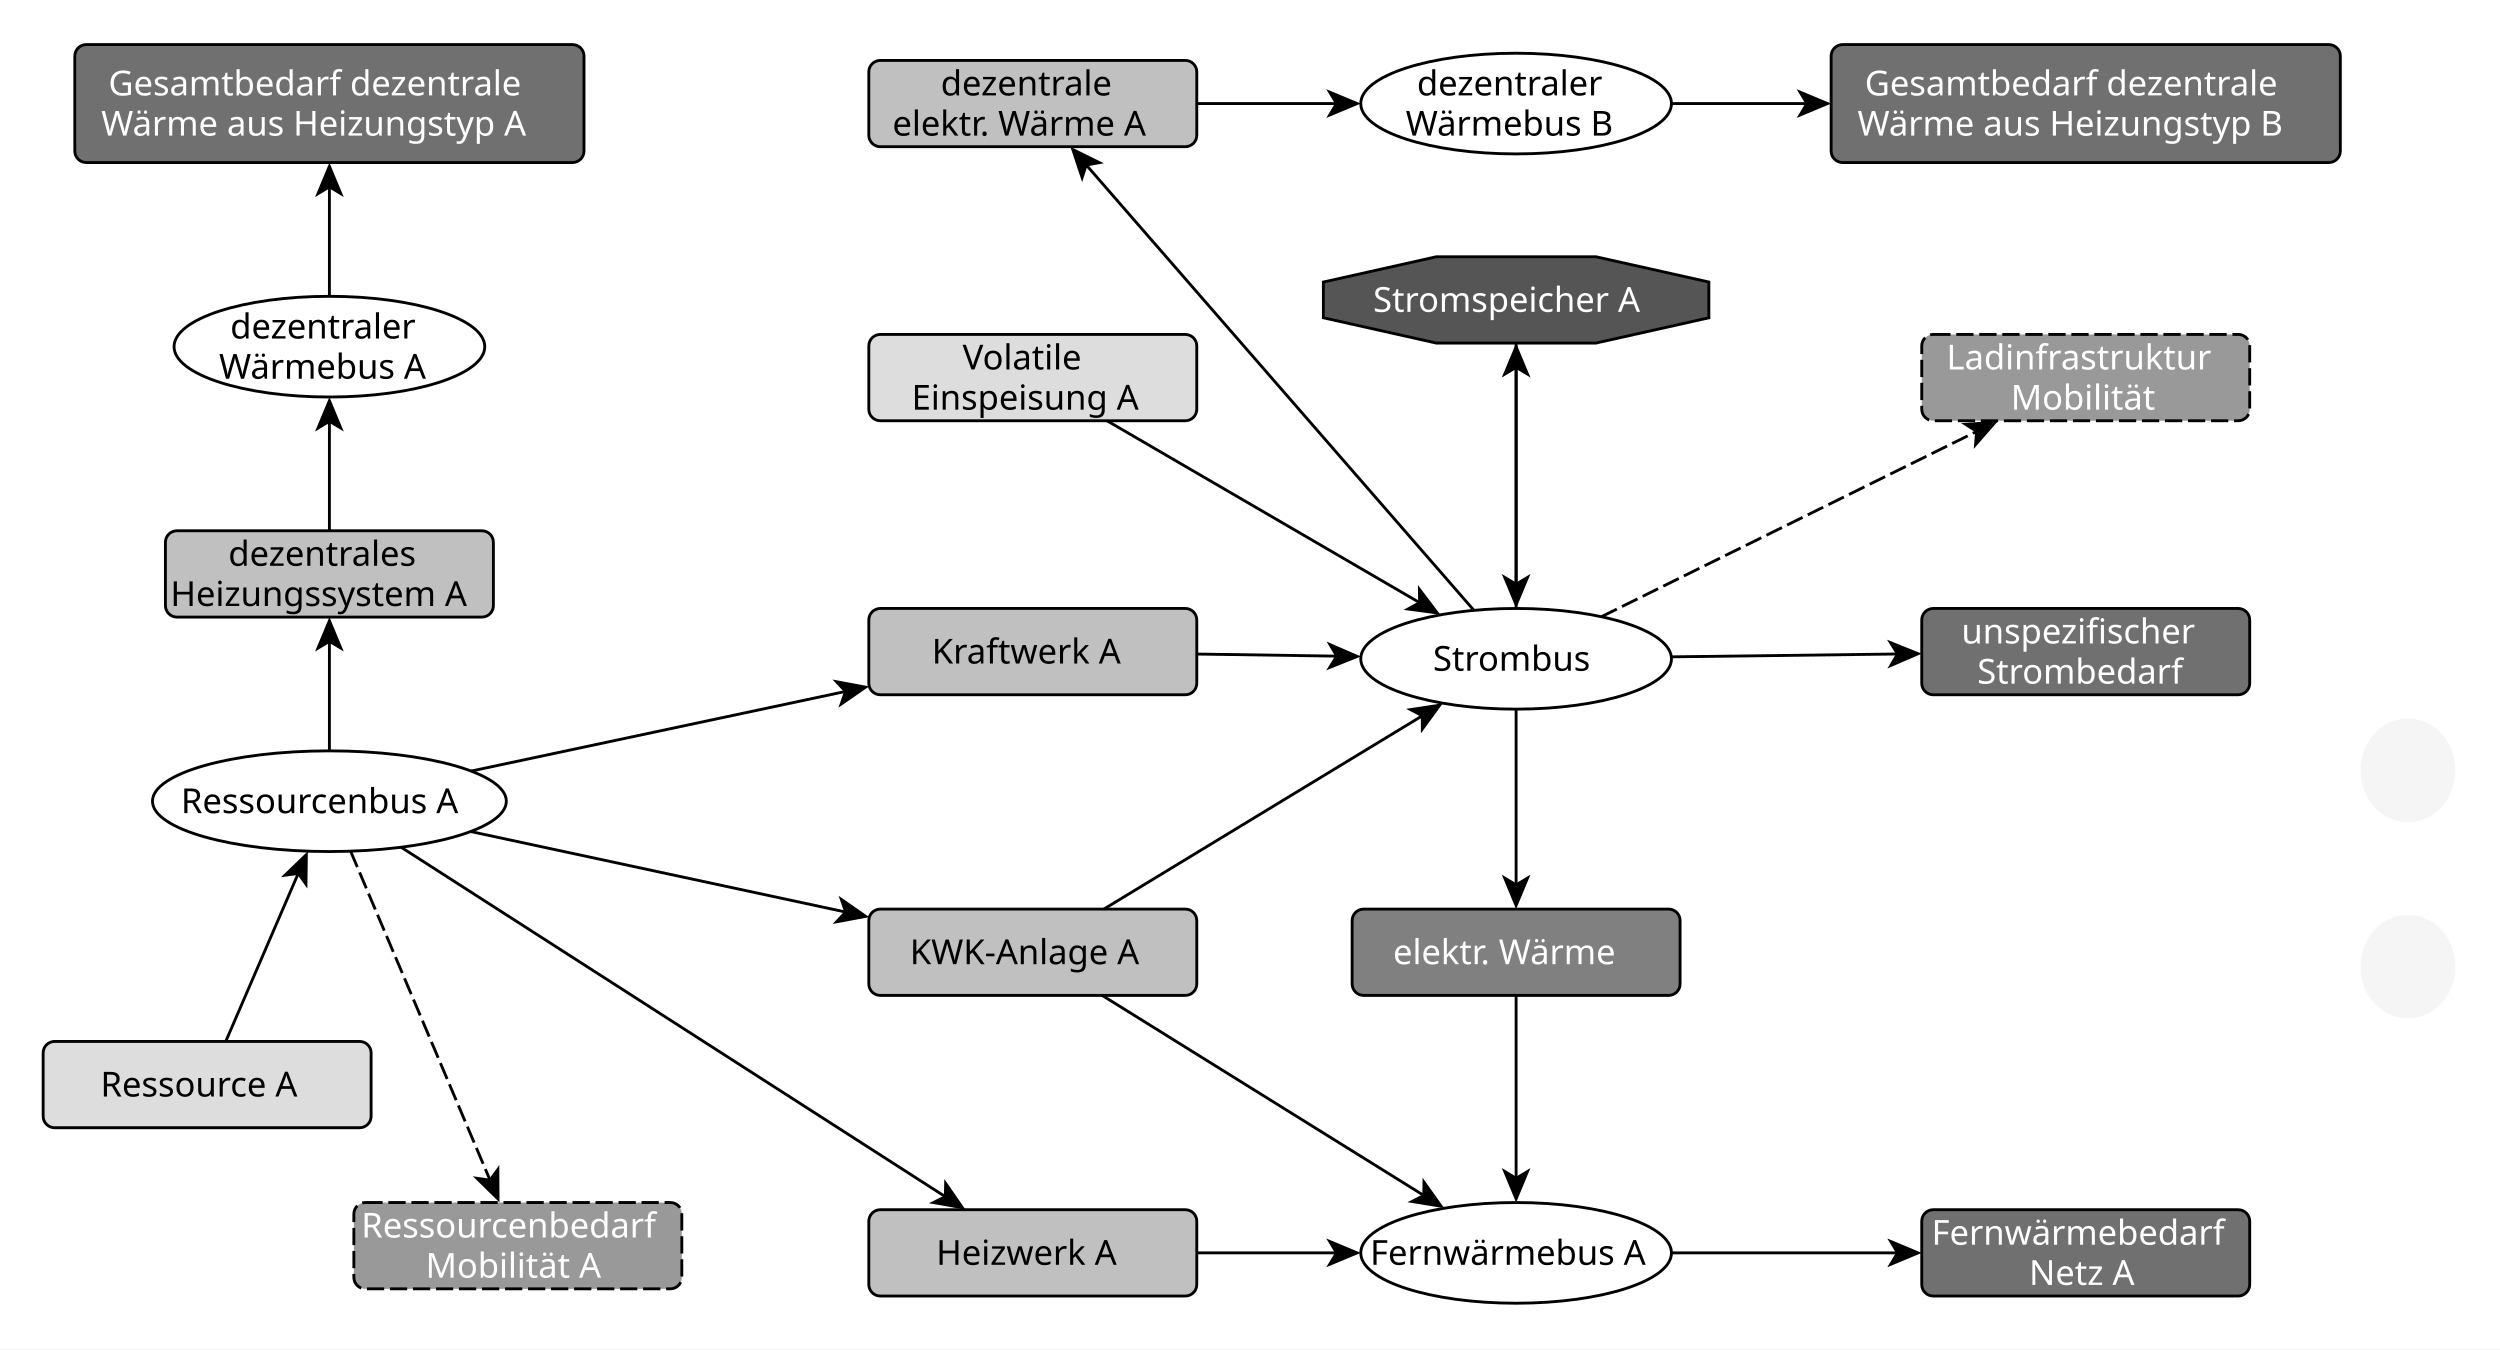
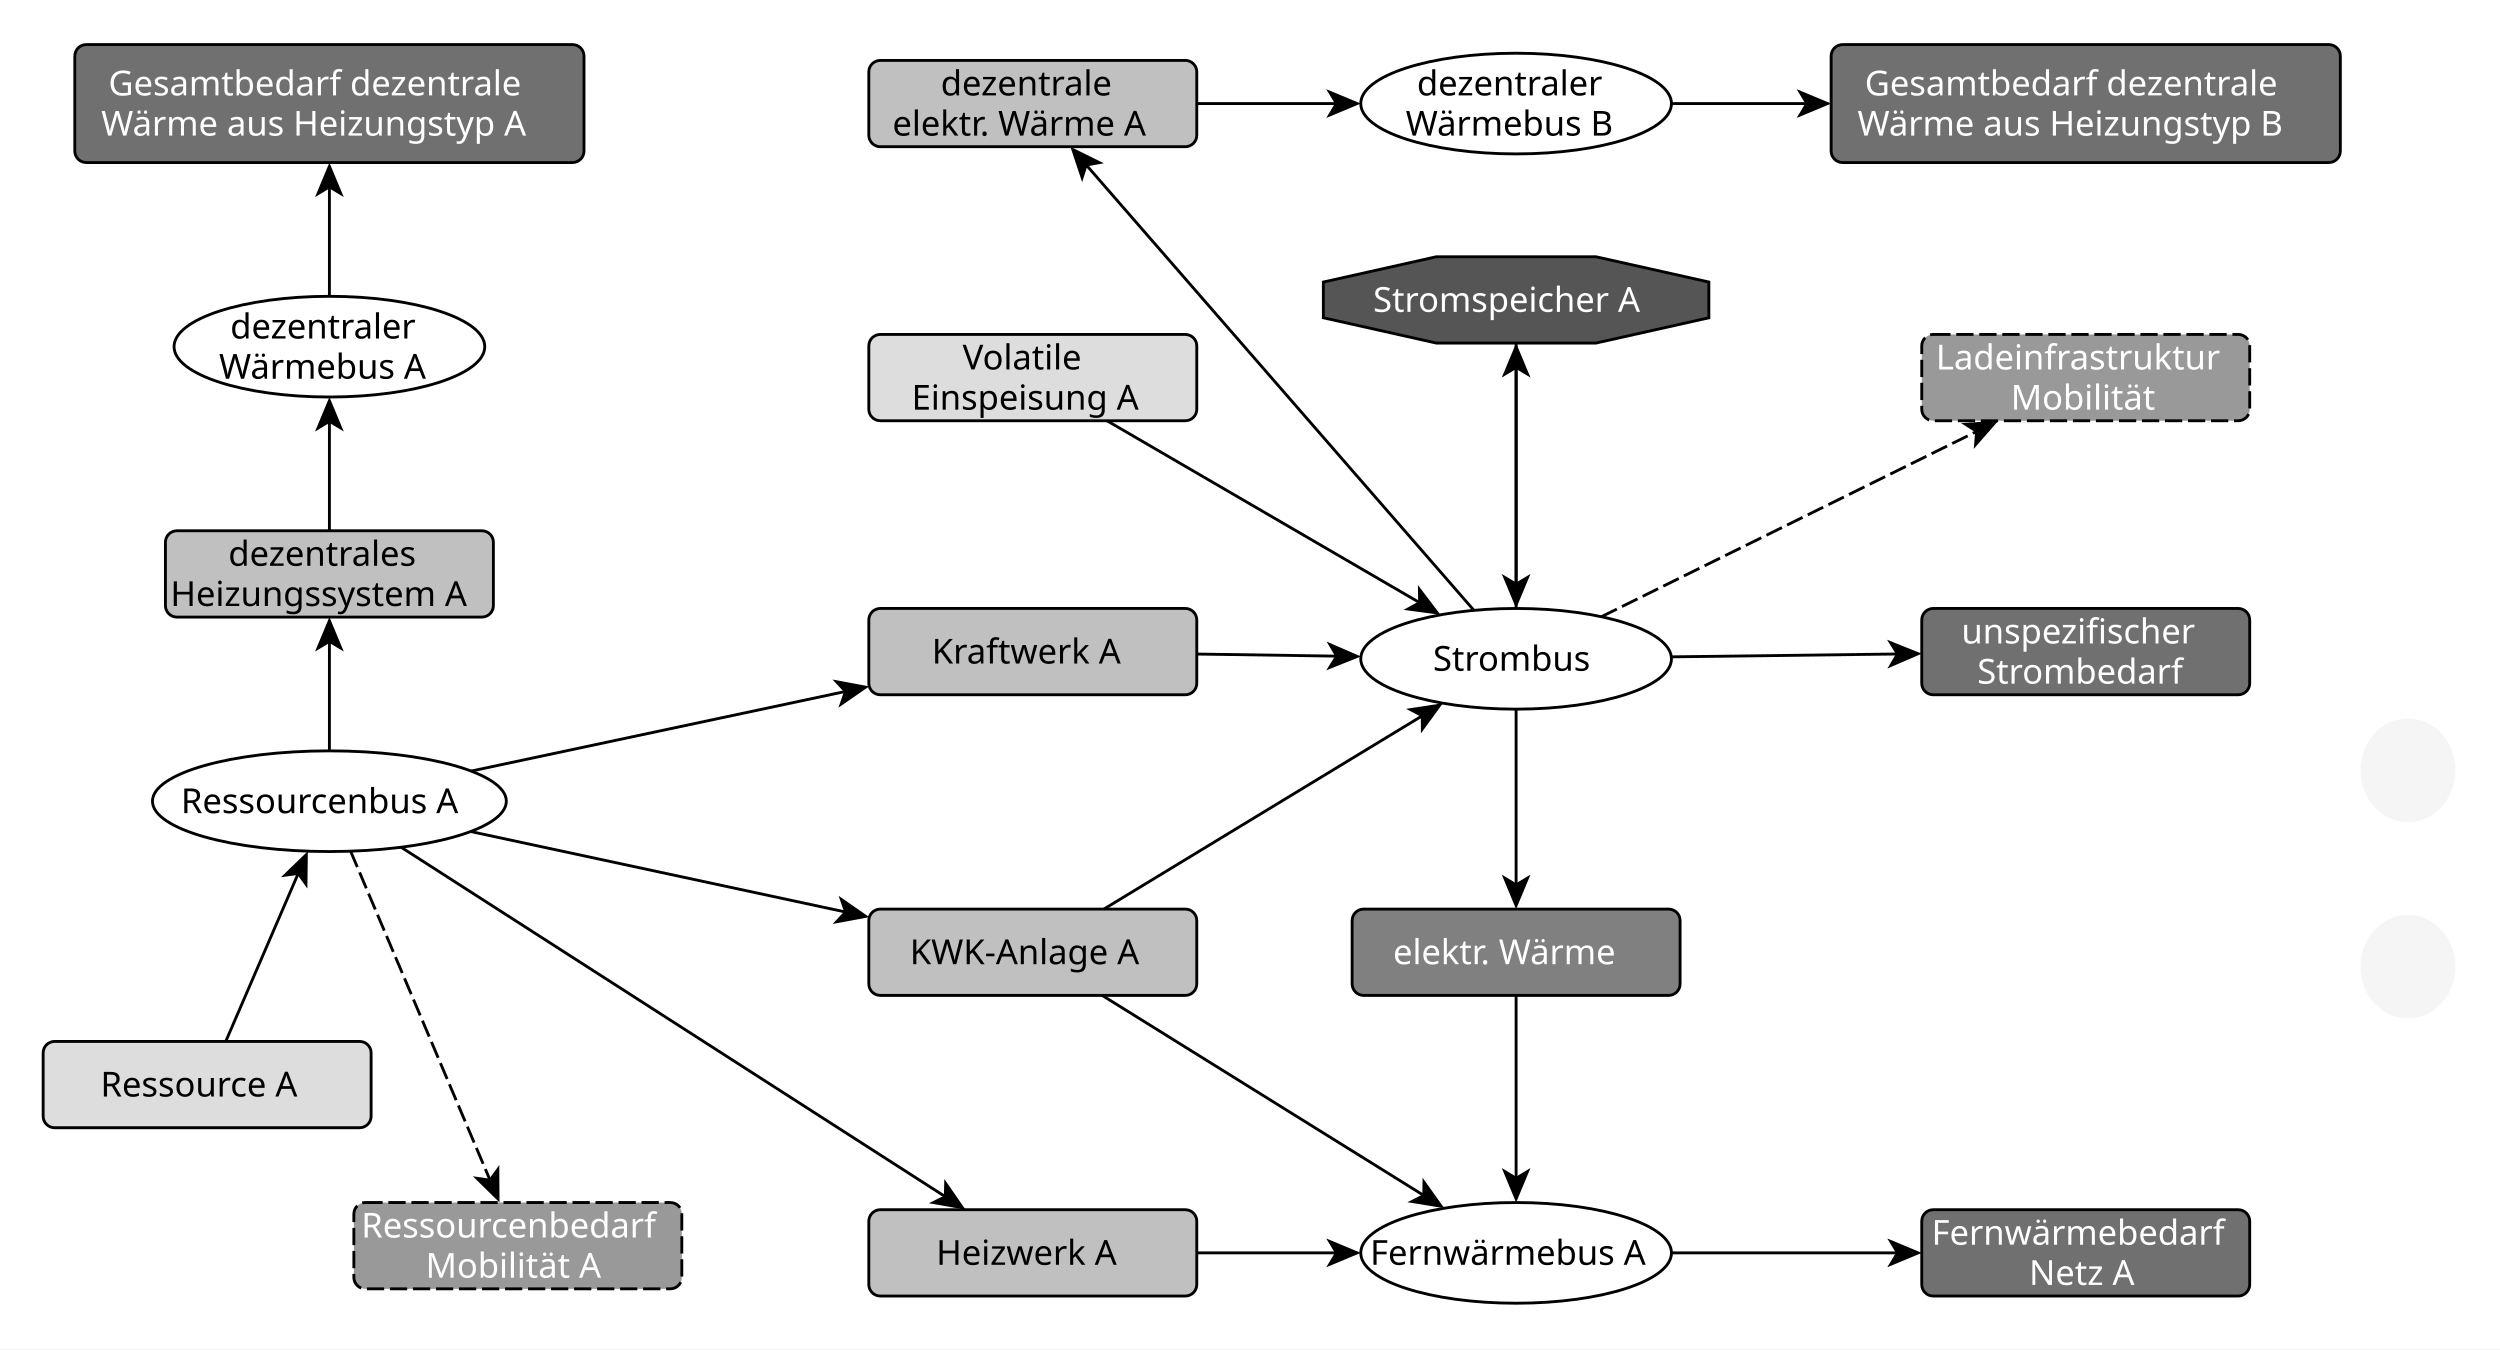
<svg xmlns="http://www.w3.org/2000/svg" fill-opacity="1" color-rendering="auto" color-interpolation="auto" text-rendering="auto" stroke="black" stroke-linecap="square" width="869" stroke-miterlimit="10" shape-rendering="auto" stroke-opacity="1" fill="black" stroke-dasharray="none" font-weight="normal" stroke-width="1" height="469" font-family="'Dialog'" font-style="normal" stroke-linejoin="miter" font-size="12px" stroke-dashoffset="0" image-rendering="auto">
  <defs id="genericDefs" />
  <g>
    <defs id="defs1">
      <clipPath clipPathUnits="userSpaceOnUse" id="clipPath1">
        <path d="M0 0 L869 0 L869 469 L0 469 L0 0 Z" />
      </clipPath>
      <clipPath clipPathUnits="userSpaceOnUse" id="clipPath2">
        <path d="M-476 -266 L393 -266 L393 203 L-476 203 L-476 -266 Z" />
      </clipPath>
    </defs>
    <g fill="white" text-rendering="geometricPrecision" shape-rendering="geometricPrecision" transform="translate(476,266)" stroke="white">
      <rect x="-476" width="869" height="469" y="-266" clip-path="url(#clipPath2)" stroke="none" />
    </g>
    <g fill="rgb(245,245,245)" text-rendering="geometricPrecision" shape-rendering="geometricPrecision" transform="matrix(1,0,0,1,476,266)" stroke="rgb(245,245,245)">
      <ellipse rx="16" ry="17.5" clip-path="url(#clipPath2)" cx="361" cy="70" stroke="none" />
      <ellipse stroke-linecap="butt" clip-path="url(#clipPath2)" fill="none" rx="16" cx="361" ry="17.5" cy="70" stroke-miterlimit="1.45" />
      <ellipse clip-path="url(#clipPath2)" fill="white" rx="61.5" cx="-361.5" ry="17.5" cy="12.5" stroke="none" />
    </g>
    <g text-rendering="geometricPrecision" stroke-miterlimit="1.45" shape-rendering="geometricPrecision" transform="matrix(1,0,0,1,476,266)" stroke-linecap="butt">
      <ellipse rx="61.5" fill="none" ry="17.5" clip-path="url(#clipPath2)" cx="-361.5" cy="12.5" />
      <text x="-413.095" xml:space="preserve" y="16.654" clip-path="url(#clipPath2)" font-family="sans-serif" stroke="none">Ressourcenbus A</text>
    </g>
    <g fill="rgb(112,112,112)" text-rendering="geometricPrecision" shape-rendering="geometricPrecision" transform="matrix(1,0,0,1,476,266)" stroke="rgb(112,112,112)">
      <rect x="-450" y="-250.5" clip-path="url(#clipPath2)" width="177" rx="4" ry="4" height="41" stroke="none" />
    </g>
    <g text-rendering="geometricPrecision" stroke-miterlimit="1.45" shape-rendering="geometricPrecision" transform="matrix(1,0,0,1,476,266)" stroke-linecap="butt">
      <rect x="-450" y="-250.5" clip-path="url(#clipPath2)" fill="none" width="177" rx="4" ry="4" height="41" />
      <text x="-438.31" y="-232.83" clip-path="url(#clipPath2)" fill="white" font-family="sans-serif" stroke="none" xml:space="preserve">Gesamtbedarf dezentrale</text>
      <text x="-440.815" y="-218.861" clip-path="url(#clipPath2)" fill="white" font-family="sans-serif" stroke="none" xml:space="preserve">Wärme aus Heizungstyp A</text>
    </g>
    <g fill="white" text-rendering="geometricPrecision" shape-rendering="geometricPrecision" transform="matrix(1,0,0,1,476,266)" stroke="white">
      <ellipse rx="54" ry="17.5" clip-path="url(#clipPath2)" cx="-361.5" cy="-145.5" stroke="none" />
    </g>
    <g text-rendering="geometricPrecision" stroke-miterlimit="1.45" shape-rendering="geometricPrecision" transform="matrix(1,0,0,1,476,266)" stroke-linecap="butt">
      <ellipse rx="54" fill="none" ry="17.5" clip-path="url(#clipPath2)" cx="-361.5" cy="-145.5" />
      <text x="-395.965" xml:space="preserve" y="-148.33" clip-path="url(#clipPath2)" font-family="sans-serif" stroke="none">dezentraler</text>
      <text x="-399.861" xml:space="preserve" y="-134.361" clip-path="url(#clipPath2)" font-family="sans-serif" stroke="none">Wärmebus A</text>
    </g>
    <g fill="silver" text-rendering="geometricPrecision" shape-rendering="geometricPrecision" transform="matrix(1,0,0,1,476,266)" stroke="silver">
      <rect x="-418.5" y="-81.5" clip-path="url(#clipPath2)" width="114" rx="4" ry="4" height="30" stroke="none" />
    </g>
    <g text-rendering="geometricPrecision" stroke-miterlimit="1.45" shape-rendering="geometricPrecision" transform="matrix(1,0,0,1,476,266)" stroke-linecap="butt">
      <rect x="-418.5" y="-81.5" clip-path="url(#clipPath2)" fill="none" width="114" rx="4" ry="4" height="30" />
      <text x="-396.624" xml:space="preserve" y="-69.33" clip-path="url(#clipPath2)" font-family="sans-serif" stroke="none">dezentrales</text>
      <text x="-416.763" xml:space="preserve" y="-55.361" clip-path="url(#clipPath2)" font-family="sans-serif" stroke="none">Heizungssystem A</text>
    </g>
    <g fill="rgb(221,221,221)" text-rendering="geometricPrecision" shape-rendering="geometricPrecision" transform="matrix(1,0,0,1,476,266)" stroke="rgb(221,221,221)">
      <rect x="-461" y="96" clip-path="url(#clipPath2)" width="114" rx="4" ry="4" height="30" stroke="none" />
    </g>
    <g text-rendering="geometricPrecision" stroke-miterlimit="1.45" shape-rendering="geometricPrecision" transform="matrix(1,0,0,1,476,266)" stroke-linecap="butt">
      <rect x="-461" y="96" clip-path="url(#clipPath2)" fill="none" width="114" rx="4" ry="4" height="30" />
      <text x="-441.055" xml:space="preserve" y="115.154" clip-path="url(#clipPath2)" font-family="sans-serif" stroke="none">Ressource A</text>
    </g>
    <g fill="white" text-rendering="geometricPrecision" shape-rendering="geometricPrecision" transform="matrix(1,0,0,1,476,266)" stroke="white">
      <ellipse rx="54" ry="17.5" clip-path="url(#clipPath2)" cx="51" cy="-37" stroke="none" />
    </g>
    <g text-rendering="geometricPrecision" stroke-miterlimit="1.45" shape-rendering="geometricPrecision" transform="matrix(1,0,0,1,476,266)" stroke-linecap="butt">
      <ellipse rx="54" fill="none" ry="17.5" clip-path="url(#clipPath2)" cx="51" cy="-37" />
      <text x="22.119" xml:space="preserve" y="-32.846" clip-path="url(#clipPath2)" font-family="sans-serif" stroke="none">Strombus</text>
    </g>
    <g fill="white" text-rendering="geometricPrecision" shape-rendering="geometricPrecision" transform="matrix(1,0,0,1,476,266)" stroke="white">
      <ellipse rx="54" ry="17.5" clip-path="url(#clipPath2)" cx="51" cy="169.5" stroke="none" />
    </g>
    <g text-rendering="geometricPrecision" stroke-miterlimit="1.45" shape-rendering="geometricPrecision" transform="matrix(1,0,0,1,476,266)" stroke-linecap="butt">
      <ellipse rx="54" fill="none" ry="17.5" clip-path="url(#clipPath2)" cx="51" cy="169.5" />
      <text x="0.252" xml:space="preserve" y="173.654" clip-path="url(#clipPath2)" font-family="sans-serif" stroke="none">Fernwärmebus A</text>
    </g>
    <g fill="silver" text-rendering="geometricPrecision" shape-rendering="geometricPrecision" transform="matrix(1,0,0,1,476,266)" stroke="silver">
      <rect x="-174" y="50" clip-path="url(#clipPath2)" width="114" rx="4" ry="4" height="30" stroke="none" />
    </g>
    <g text-rendering="geometricPrecision" stroke-miterlimit="1.45" shape-rendering="geometricPrecision" transform="matrix(1,0,0,1,476,266)" stroke-linecap="butt">
      <rect x="-174" y="50" clip-path="url(#clipPath2)" fill="none" width="114" rx="4" ry="4" height="30" />
      <text x="-159.73" xml:space="preserve" y="69.154" clip-path="url(#clipPath2)" font-family="sans-serif" stroke="none">KWK-Anlage A</text>
    </g>
    <g fill="silver" text-rendering="geometricPrecision" shape-rendering="geometricPrecision" transform="matrix(1,0,0,1,476,266)" stroke="silver">
      <rect x="-174" y="-54.5" clip-path="url(#clipPath2)" width="114" rx="4" ry="4" height="30" stroke="none" />
    </g>
    <g text-rendering="geometricPrecision" stroke-miterlimit="1.45" shape-rendering="geometricPrecision" transform="matrix(1,0,0,1,476,266)" stroke-linecap="butt">
      <rect x="-174" y="-54.5" clip-path="url(#clipPath2)" fill="none" width="114" rx="4" ry="4" height="30" />
      <text x="-152.095" xml:space="preserve" y="-35.346" clip-path="url(#clipPath2)" font-family="sans-serif" stroke="none">Kraftwerk A</text>
    </g>
    <g fill="silver" text-rendering="geometricPrecision" shape-rendering="geometricPrecision" transform="matrix(1,0,0,1,476,266)" stroke="silver">
      <rect x="-174" y="154.5" clip-path="url(#clipPath2)" width="114" rx="4" ry="4" height="30" stroke="none" />
    </g>
    <g text-rendering="geometricPrecision" stroke-miterlimit="1.45" shape-rendering="geometricPrecision" transform="matrix(1,0,0,1,476,266)" stroke-linecap="butt">
      <rect x="-174" y="154.5" clip-path="url(#clipPath2)" fill="none" width="114" rx="4" ry="4" height="30" />
      <text x="-150.571" xml:space="preserve" y="173.654" clip-path="url(#clipPath2)" font-family="sans-serif" stroke="none">Heizwerk A</text>
    </g>
    <g fill="rgb(112,112,112)" text-rendering="geometricPrecision" shape-rendering="geometricPrecision" transform="matrix(1,0,0,1,476,266)" stroke="rgb(112,112,112)">
      <rect x="192" y="154.5" clip-path="url(#clipPath2)" width="114" rx="4" ry="4" height="30" stroke="none" />
    </g>
    <g text-rendering="geometricPrecision" stroke-miterlimit="1.45" shape-rendering="geometricPrecision" transform="matrix(1,0,0,1,476,266)" stroke-linecap="butt">
      <rect x="192" y="154.5" clip-path="url(#clipPath2)" fill="none" width="114" rx="4" ry="4" height="30" />
      <text x="195.436" y="166.67" clip-path="url(#clipPath2)" fill="white" font-family="sans-serif" stroke="none" xml:space="preserve">Fernwärmebedarf</text>
      <text x="229.307" y="180.639" clip-path="url(#clipPath2)" fill="white" font-family="sans-serif" stroke="none" xml:space="preserve">Netz A</text>
    </g>
    <g fill="rgb(85,85,85)" text-rendering="geometricPrecision" shape-rendering="geometricPrecision" transform="matrix(1,0,0,1,476,266)" stroke="rgb(85,85,85)">
      <path d="M-16 -167.963 L23.248 -176.75 L78.752 -176.75 L118 -167.963 L118 -155.537 L78.752 -146.75 L23.248 -146.75 L-16 -155.537 Z" fill-rule="evenodd" clip-path="url(#clipPath2)" stroke="none" />
    </g>
    <g text-rendering="geometricPrecision" stroke-miterlimit="1.45" shape-rendering="geometricPrecision" transform="matrix(1,0,0,1,476,266)" stroke-linecap="butt">
      <path fill="none" d="M-16 -167.963 L23.248 -176.75 L78.752 -176.75 L118 -167.963 L118 -155.537 L78.752 -146.75 L23.248 -146.75 L-16 -155.537 Z" fill-rule="evenodd" clip-path="url(#clipPath2)" />
      <text x="1.292" y="-157.596" clip-path="url(#clipPath2)" fill="white" font-family="sans-serif" stroke="none" xml:space="preserve">Stromspeicher A</text>
    </g>
    <g fill="gray" text-rendering="geometricPrecision" shape-rendering="geometricPrecision" transform="matrix(1,0,0,1,476,266)" stroke="gray">
      <rect x="-6" y="50" clip-path="url(#clipPath2)" width="114" rx="4" ry="4" height="30" stroke="none" />
    </g>
    <g text-rendering="geometricPrecision" stroke-miterlimit="1.45" shape-rendering="geometricPrecision" transform="matrix(1,0,0,1,476,266)" stroke-linecap="butt">
      <rect x="-6" y="50" clip-path="url(#clipPath2)" fill="none" width="114" rx="4" ry="4" height="30" />
      <text x="8.229" y="69.154" clip-path="url(#clipPath2)" fill="white" font-family="sans-serif" stroke="none" xml:space="preserve">elektr. Wärme</text>
    </g>
    <g fill="rgb(112,112,112)" text-rendering="geometricPrecision" shape-rendering="geometricPrecision" transform="matrix(1,0,0,1,476,266)" stroke="rgb(112,112,112)">
      <rect x="160.5" y="-250.5" clip-path="url(#clipPath2)" width="177" rx="4" ry="4" height="41" stroke="none" />
    </g>
    <g text-rendering="geometricPrecision" stroke-miterlimit="1.45" shape-rendering="geometricPrecision" transform="matrix(1,0,0,1,476,266)" stroke-linecap="butt">
      <rect x="160.5" y="-250.5" clip-path="url(#clipPath2)" fill="none" width="177" rx="4" ry="4" height="41" />
      <text x="172.19" y="-232.83" clip-path="url(#clipPath2)" fill="white" font-family="sans-serif" stroke="none" xml:space="preserve">Gesamtbedarf dezentrale</text>
      <text x="169.673" y="-218.861" clip-path="url(#clipPath2)" fill="white" font-family="sans-serif" stroke="none" xml:space="preserve">Wärme aus Heizungstyp B</text>
    </g>
    <g fill="white" text-rendering="geometricPrecision" shape-rendering="geometricPrecision" transform="matrix(1,0,0,1,476,266)" stroke="white">
      <ellipse rx="54" ry="17.5" clip-path="url(#clipPath2)" cx="51" cy="-230" stroke="none" />
    </g>
    <g text-rendering="geometricPrecision" stroke-miterlimit="1.45" shape-rendering="geometricPrecision" transform="matrix(1,0,0,1,476,266)" stroke-linecap="butt">
      <ellipse rx="54" fill="none" ry="17.5" clip-path="url(#clipPath2)" cx="51" cy="-230" />
      <text x="16.535" xml:space="preserve" y="-232.83" clip-path="url(#clipPath2)" font-family="sans-serif" stroke="none">dezentraler</text>
      <text x="12.627" xml:space="preserve" y="-218.861" clip-path="url(#clipPath2)" font-family="sans-serif" stroke="none">Wärmebus B</text>
    </g>
    <g fill="silver" text-rendering="geometricPrecision" shape-rendering="geometricPrecision" transform="matrix(1,0,0,1,476,266)" stroke="silver">
      <rect x="-174" y="-245" clip-path="url(#clipPath2)" width="114" rx="4" ry="4" height="30" stroke="none" />
    </g>
    <g text-rendering="geometricPrecision" stroke-miterlimit="1.45" shape-rendering="geometricPrecision" transform="matrix(1,0,0,1,476,266)" stroke-linecap="butt">
      <rect x="-174" y="-245" clip-path="url(#clipPath2)" fill="none" width="114" rx="4" ry="4" height="30" />
      <text x="-148.998" xml:space="preserve" y="-232.83" clip-path="url(#clipPath2)" font-family="sans-serif" stroke="none">dezentrale</text>
      <text x="-165.782" xml:space="preserve" y="-218.861" clip-path="url(#clipPath2)" font-family="sans-serif" stroke="none">elektr. Wärme A</text>
    </g>
    <g fill="rgb(112,112,112)" text-rendering="geometricPrecision" shape-rendering="geometricPrecision" transform="matrix(1,0,0,1,476,266)" stroke="rgb(112,112,112)">
      <rect x="192" y="-54.5" clip-path="url(#clipPath2)" width="114" rx="4" ry="4" height="30" stroke="none" />
    </g>
    <g text-rendering="geometricPrecision" stroke-miterlimit="1.45" shape-rendering="geometricPrecision" transform="matrix(1,0,0,1,476,266)" stroke-linecap="butt">
      <rect x="192" y="-54.5" clip-path="url(#clipPath2)" fill="none" width="114" rx="4" ry="4" height="30" />
      <text x="205.787" y="-42.33" clip-path="url(#clipPath2)" fill="white" font-family="sans-serif" stroke="none" xml:space="preserve">unspezifischer</text>
      <text x="211.292" y="-28.361" clip-path="url(#clipPath2)" fill="white" font-family="sans-serif" stroke="none" xml:space="preserve">Strombedarf</text>
    </g>
    <g fill="rgb(221,221,221)" text-rendering="geometricPrecision" shape-rendering="geometricPrecision" transform="matrix(1,0,0,1,476,266)" stroke="rgb(221,221,221)">
      <rect x="-174" y="-149.75" clip-path="url(#clipPath2)" width="114" rx="4" ry="4" height="30" stroke="none" />
    </g>
    <g text-rendering="geometricPrecision" stroke-miterlimit="1.45" shape-rendering="geometricPrecision" transform="matrix(1,0,0,1,476,266)" stroke-linecap="butt">
      <rect x="-174" y="-149.75" clip-path="url(#clipPath2)" fill="none" width="114" rx="4" ry="4" height="30" />
      <text x="-141.404" xml:space="preserve" y="-137.58" clip-path="url(#clipPath2)" font-family="sans-serif" stroke="none">Volatile </text>
      <text x="-159.106" xml:space="preserve" y="-123.611" clip-path="url(#clipPath2)" font-family="sans-serif" stroke="none">Einspeisung A</text>
    </g>
    <g fill="rgb(245,245,245)" text-rendering="geometricPrecision" shape-rendering="geometricPrecision" transform="matrix(1,0,0,1,476,266)" stroke="rgb(245,245,245)">
      <ellipse rx="16" ry="17.5" clip-path="url(#clipPath2)" cx="361" cy="1.75" stroke="none" />
      <ellipse stroke-linecap="butt" clip-path="url(#clipPath2)" fill="none" rx="16" cx="361" ry="17.5" cy="1.75" stroke-miterlimit="1.45" />
      <rect x="-353" y="152" clip-path="url(#clipPath2)" fill="rgb(153,153,153)" width="114" rx="4" ry="4" height="30" stroke="none" />
    </g>
    <g text-rendering="geometricPrecision" stroke-miterlimit="1.45" stroke-dasharray="6,2" shape-rendering="geometricPrecision" transform="matrix(1,0,0,1,476,266)" stroke-linecap="butt">
      <rect x="-353" y="152" clip-path="url(#clipPath2)" fill="none" width="114" rx="4" ry="4" height="30" />
    </g>
    <g stroke-linecap="butt" transform="matrix(1,0,0,1,476,266)" fill="white" text-rendering="geometricPrecision" font-family="sans-serif" shape-rendering="geometricPrecision" stroke="white" stroke-miterlimit="1.45">
      <text x="-350.41" xml:space="preserve" y="164.17" clip-path="url(#clipPath2)" stroke="none">Ressourcenbedarf</text>
      <text x="-328.051" xml:space="preserve" y="178.139" clip-path="url(#clipPath2)" stroke="none">Mobilität A</text>
    </g>
    <g fill="rgb(153,153,153)" text-rendering="geometricPrecision" shape-rendering="geometricPrecision" transform="matrix(1,0,0,1,476,266)" stroke="rgb(153,153,153)">
      <rect x="192" y="-149.75" clip-path="url(#clipPath2)" width="114" rx="4" ry="4" height="30" stroke="none" />
    </g>
    <g text-rendering="geometricPrecision" stroke-miterlimit="1.45" stroke-dasharray="6,2" shape-rendering="geometricPrecision" transform="matrix(1,0,0,1,476,266)" stroke-linecap="butt">
      <rect x="192" y="-149.75" clip-path="url(#clipPath2)" fill="none" width="114" rx="4" ry="4" height="30" />
    </g>
    <g stroke-linecap="butt" transform="matrix(1,0,0,1,476,266)" fill="white" text-rendering="geometricPrecision" font-family="sans-serif" shape-rendering="geometricPrecision" stroke="white" stroke-miterlimit="1.45">
-       <text x="200.602" xml:space="preserve" y="-137.58" clip-path="url(#clipPath2)" stroke="none">Ladinfrastruktur</text>
+       <text x="196.91" xml:space="preserve" y="-137.58" clip-path="url(#clipPath2)" stroke="none">Ladeinfrastruktur</text>
      <text x="222.961" xml:space="preserve" y="-123.611" clip-path="url(#clipPath2)" stroke="none">Mobilität</text>
      <path fill="none" d="M-361.5 -163 L-361.5 -201.488" clip-path="url(#clipPath2)" stroke="black" />
      <path fill="black" d="M-361.5 -209.488 L-366.5 -197.488 L-361.5 -200.488 L-356.5 -197.488 Z" clip-path="url(#clipPath2)" stroke="none" />
      <path fill="none" d="M-361.5 -5 L-361.5 -43.515" clip-path="url(#clipPath2)" stroke="black" />
      <path fill="black" d="M-361.5 -51.515 L-366.5 -39.515 L-361.5 -42.515 L-356.5 -39.515 Z" clip-path="url(#clipPath2)" stroke="none" />
      <path fill="none" d="M-361.5 -81.505 L-361.5 -120" clip-path="url(#clipPath2)" stroke="black" />
      <path fill="black" d="M-361.5 -128 L-366.5 -116 L-361.5 -119 L-356.5 -116 Z" clip-path="url(#clipPath2)" stroke="none" />
      <path fill="none" d="M-397.536 96.018 L-372.164 37.215" clip-path="url(#clipPath2)" stroke="black" />
      <path fill="black" d="M-368.995 29.87 L-378.339 38.907 L-372.56 38.133 L-369.158 42.868 Z" clip-path="url(#clipPath2)" stroke="none" />
      <path fill="none" d="M-312.409 23.041 L-181.641 51.12" clip-path="url(#clipPath2)" stroke="black" />
      <path fill="black" d="M-173.819 52.8 L-184.502 45.392 L-182.619 50.91 L-186.601 55.169 Z" clip-path="url(#clipPath2)" stroke="none" />
      <path fill="none" d="M-92.268 49.984 L18.734 -17.41" clip-path="url(#clipPath2)" stroke="black" />
      <path fill="black" d="M25.572 -21.562 L12.72 -19.608 L17.879 -16.891 L17.91 -11.06 Z" clip-path="url(#clipPath2)" stroke="none" />
      <path fill="none" d="M-92.924 79.976 L19.256 149.755" clip-path="url(#clipPath2)" stroke="black" />
      <path fill="black" d="M26.049 153.98 L18.501 143.396 L18.407 149.226 L13.219 151.888 Z" clip-path="url(#clipPath2)" stroke="none" />
      <path fill="none" d="M-312.239 2.023 L-181.69 -25.742" clip-path="url(#clipPath2)" stroke="black" />
      <path fill="black" d="M-173.865 -27.406 L-186.643 -29.8 L-182.668 -25.534 L-184.563 -20.019 Z" clip-path="url(#clipPath2)" stroke="none" />
      <path fill="none" d="M-60.029 -38.652 L-10.942 -37.922" clip-path="url(#clipPath2)" stroke="black" />
      <path fill="black" d="M-2.943 -37.803 L-14.867 -42.981 L-11.942 -37.937 L-15.016 -32.982 Z" clip-path="url(#clipPath2)" stroke="none" />
      <path fill="none" d="M-336.584 28.499 L-147.078 150.186" clip-path="url(#clipPath2)" stroke="black" />
      <path fill="black" d="M-140.347 154.508 L-147.743 143.817 L-147.92 149.645 L-153.146 152.232 Z" clip-path="url(#clipPath2)" stroke="none" />
      <path fill="none" d="M-60.029 169.5 L-11 169.5" clip-path="url(#clipPath2)" stroke="black" />
      <path fill="black" d="M-3 169.5 L-15 164.5 L-12 169.5 L-15 174.5 Z" clip-path="url(#clipPath2)" stroke="none" />
      <path fill="none" d="M105 169.5 L184.012 169.5" clip-path="url(#clipPath2)" stroke="black" />
      <path fill="black" d="M192.012 169.5 L180.012 164.5 L183.012 169.5 L180.012 174.5 Z" clip-path="url(#clipPath2)" stroke="none" />
      <path fill="none" d="M51 -54.5 L51 -138.746" clip-path="url(#clipPath2)" stroke="black" />
      <path fill="black" d="M51 -146.746 L46 -134.746 L51 -137.746 L56 -134.746 Z" clip-path="url(#clipPath2)" stroke="none" />
      <path fill="none" d="M51 -146.752 L51 -62.506" clip-path="url(#clipPath2)" stroke="black" />
      <path fill="black" d="M51 -54.506 L56 -66.506 L51 -63.506 L46 -66.506 Z" clip-path="url(#clipPath2)" stroke="none" />
      <path fill="none" d="M51 -19.5 L51 42.023" clip-path="url(#clipPath2)" stroke="black" />
      <path fill="black" d="M51 50.023 L56 38.023 L51 41.023 L46 38.023 Z" clip-path="url(#clipPath2)" stroke="none" />
      <path fill="none" d="M51 79.976 L51 144" clip-path="url(#clipPath2)" stroke="black" />
      <path fill="black" d="M51 152 L56 140 L51 143 L46 140 Z" clip-path="url(#clipPath2)" stroke="none" />
      <path fill="none" d="M105 -230 L152.512 -230" clip-path="url(#clipPath2)" stroke="black" />
      <path fill="black" d="M160.512 -230 L148.512 -235 L151.512 -230 L148.512 -225 Z" clip-path="url(#clipPath2)" stroke="none" />
      <path fill="none" d="M36.339 -53.843 L-98.701 -208.978" clip-path="url(#clipPath2)" stroke="black" />
      <path fill="black" d="M-103.954 -215.012 L-99.846 -202.678 L-98.044 -208.224 L-92.303 -209.244 Z" clip-path="url(#clipPath2)" stroke="none" />
      <path fill="none" d="M-60.029 -230 L-11 -230" clip-path="url(#clipPath2)" stroke="black" />
      <path fill="black" d="M-3 -230 L-15 -235 L-12 -230 L-15 -225 Z" clip-path="url(#clipPath2)" stroke="none" />
      <path fill="none" d="M104.959 -37.681 L183.996 -38.679" clip-path="url(#clipPath2)" stroke="black" />
      <path fill="black" d="M191.995 -38.78 L179.933 -43.628 L182.996 -38.667 L180.06 -33.629 Z" clip-path="url(#clipPath2)" stroke="none" />
      <path fill="none" d="M-91.201 -119.739 L17.809 -56.312" clip-path="url(#clipPath2)" stroke="black" />
      <path fill="black" d="M24.724 -52.288 L16.867 -62.645 L16.945 -56.815 L11.838 -54.002 Z" clip-path="url(#clipPath2)" stroke="none" />
    </g>
    <g text-rendering="geometricPrecision" stroke-miterlimit="1.45" stroke-dasharray="6,2" shape-rendering="geometricPrecision" transform="matrix(1,0,0,1,476,266)" stroke-linecap="butt">
      <path fill="none" d="M-354.134 29.874 L-305.495 144.603" clip-path="url(#clipPath2)" />
      <path d="M-302.373 151.968 L-302.453 138.969 L-305.885 143.682 L-311.66 142.872 Z" clip-path="url(#clipPath2)" stroke="none" />
      <path fill="none" d="M80.633 -51.63 L211.45 -116.212" clip-path="url(#clipPath2)" />
      <path d="M218.623 -119.753 L205.65 -118.925 L210.553 -115.769 L210.077 -109.958 Z" clip-path="url(#clipPath2)" stroke="none" />
    </g>
  </g>
</svg>
